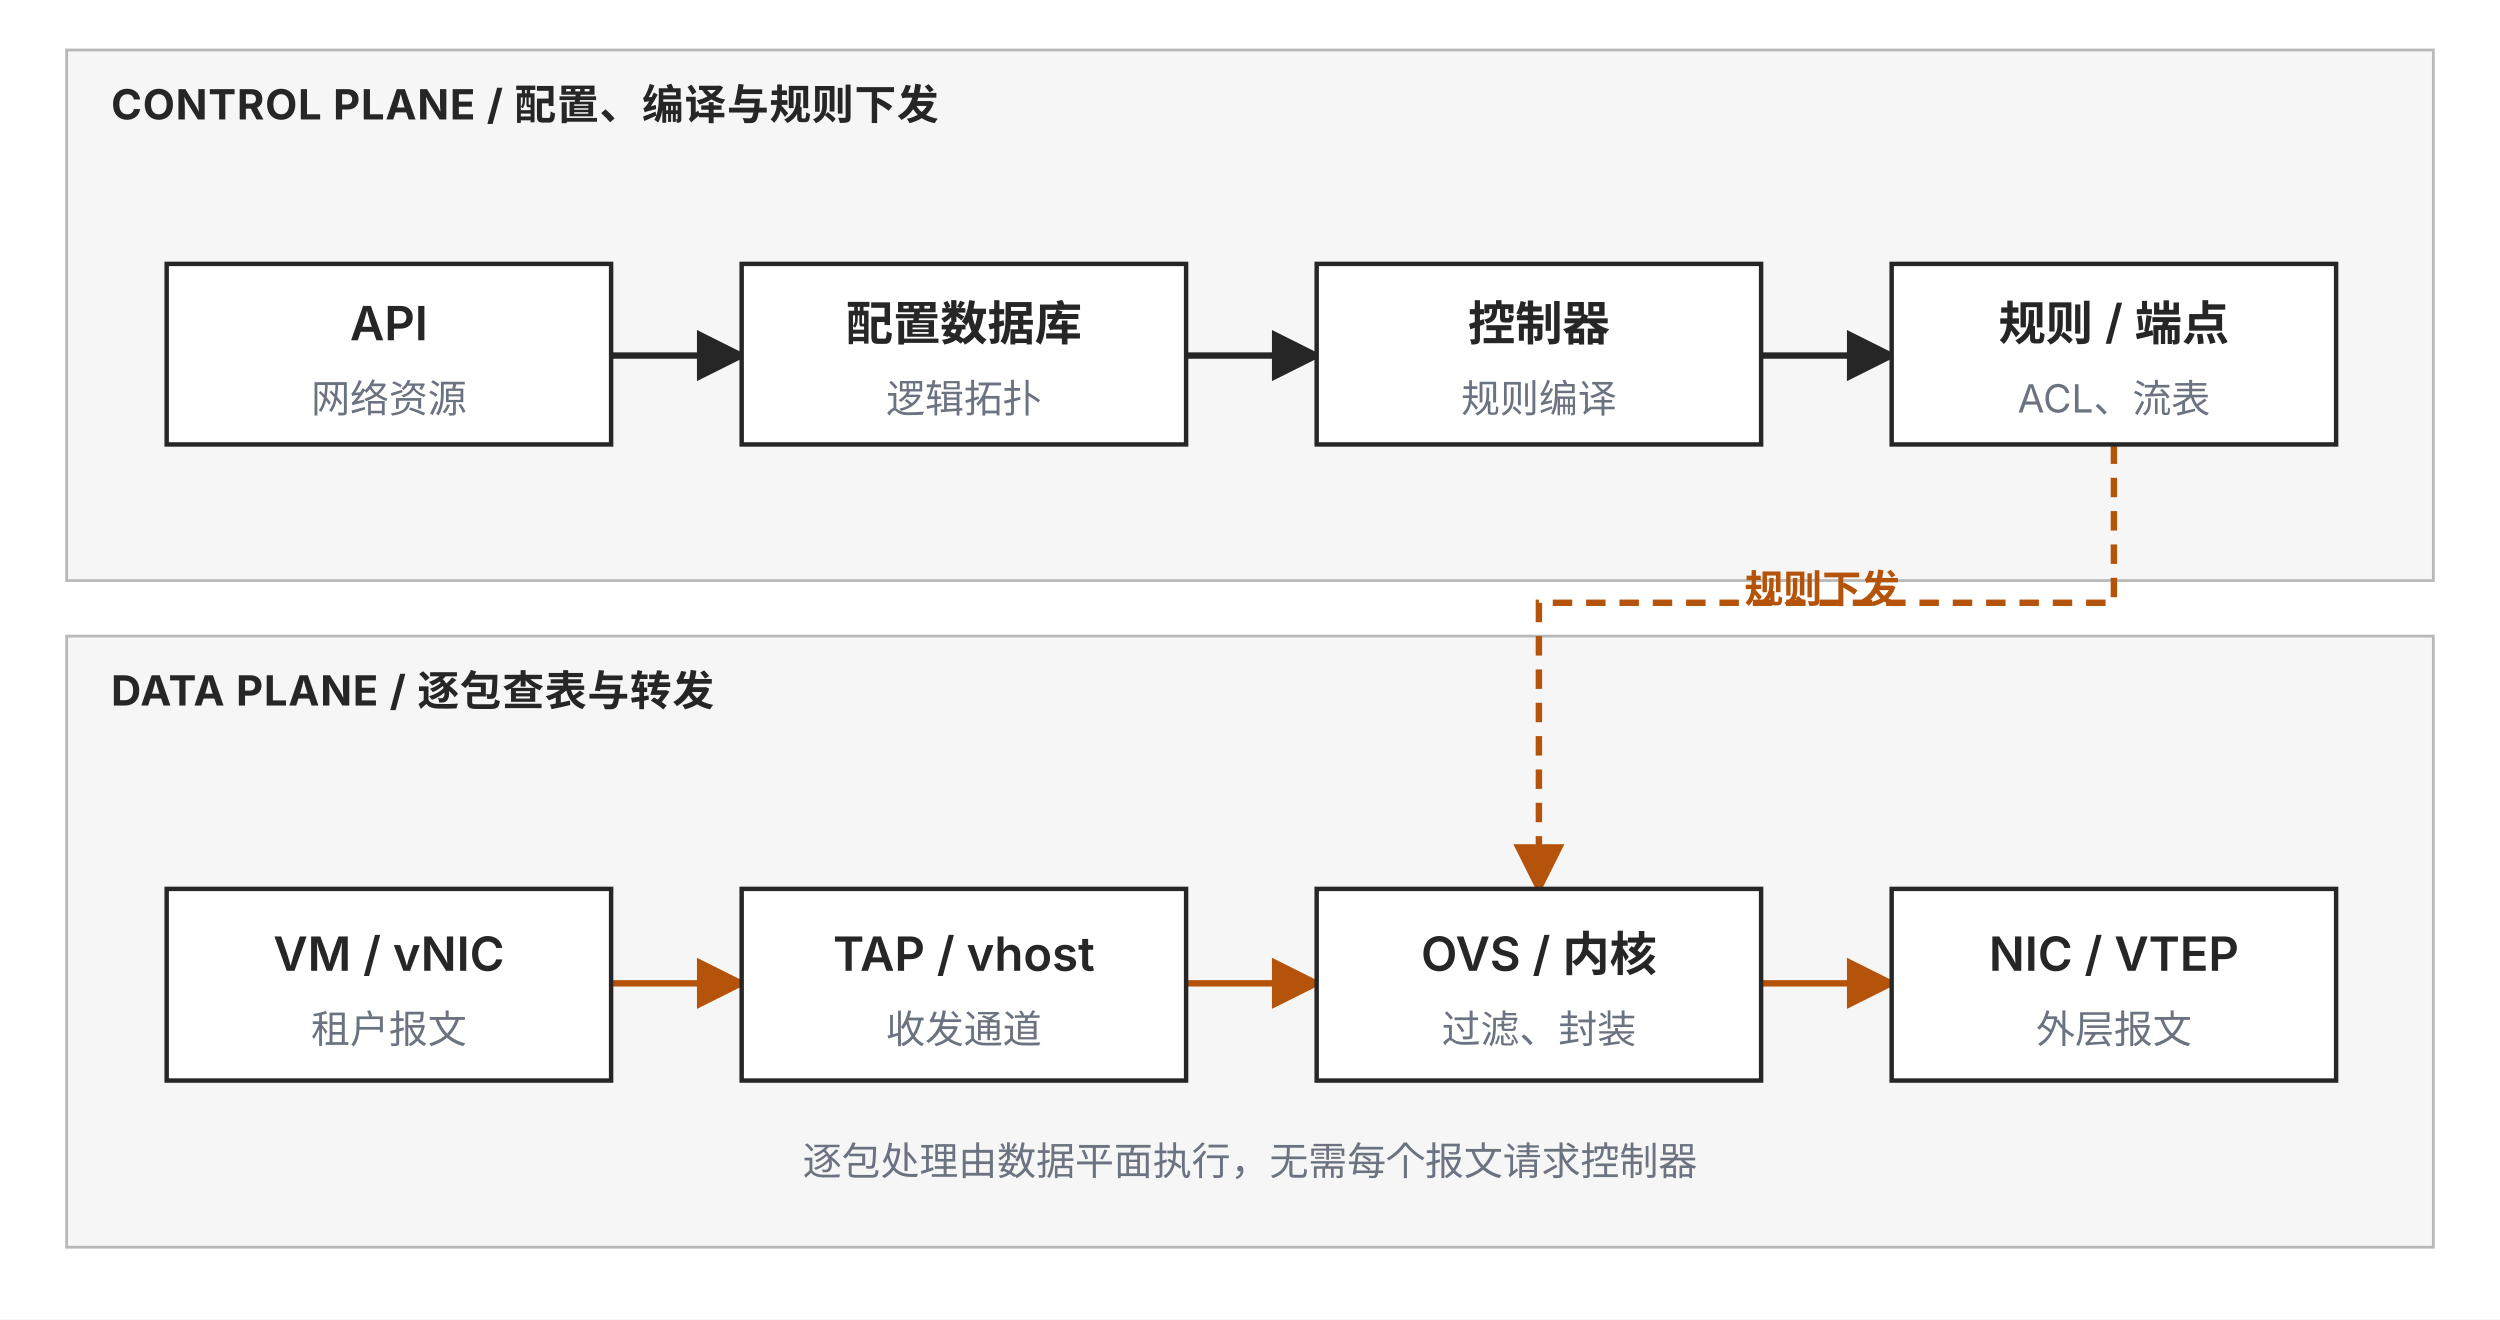
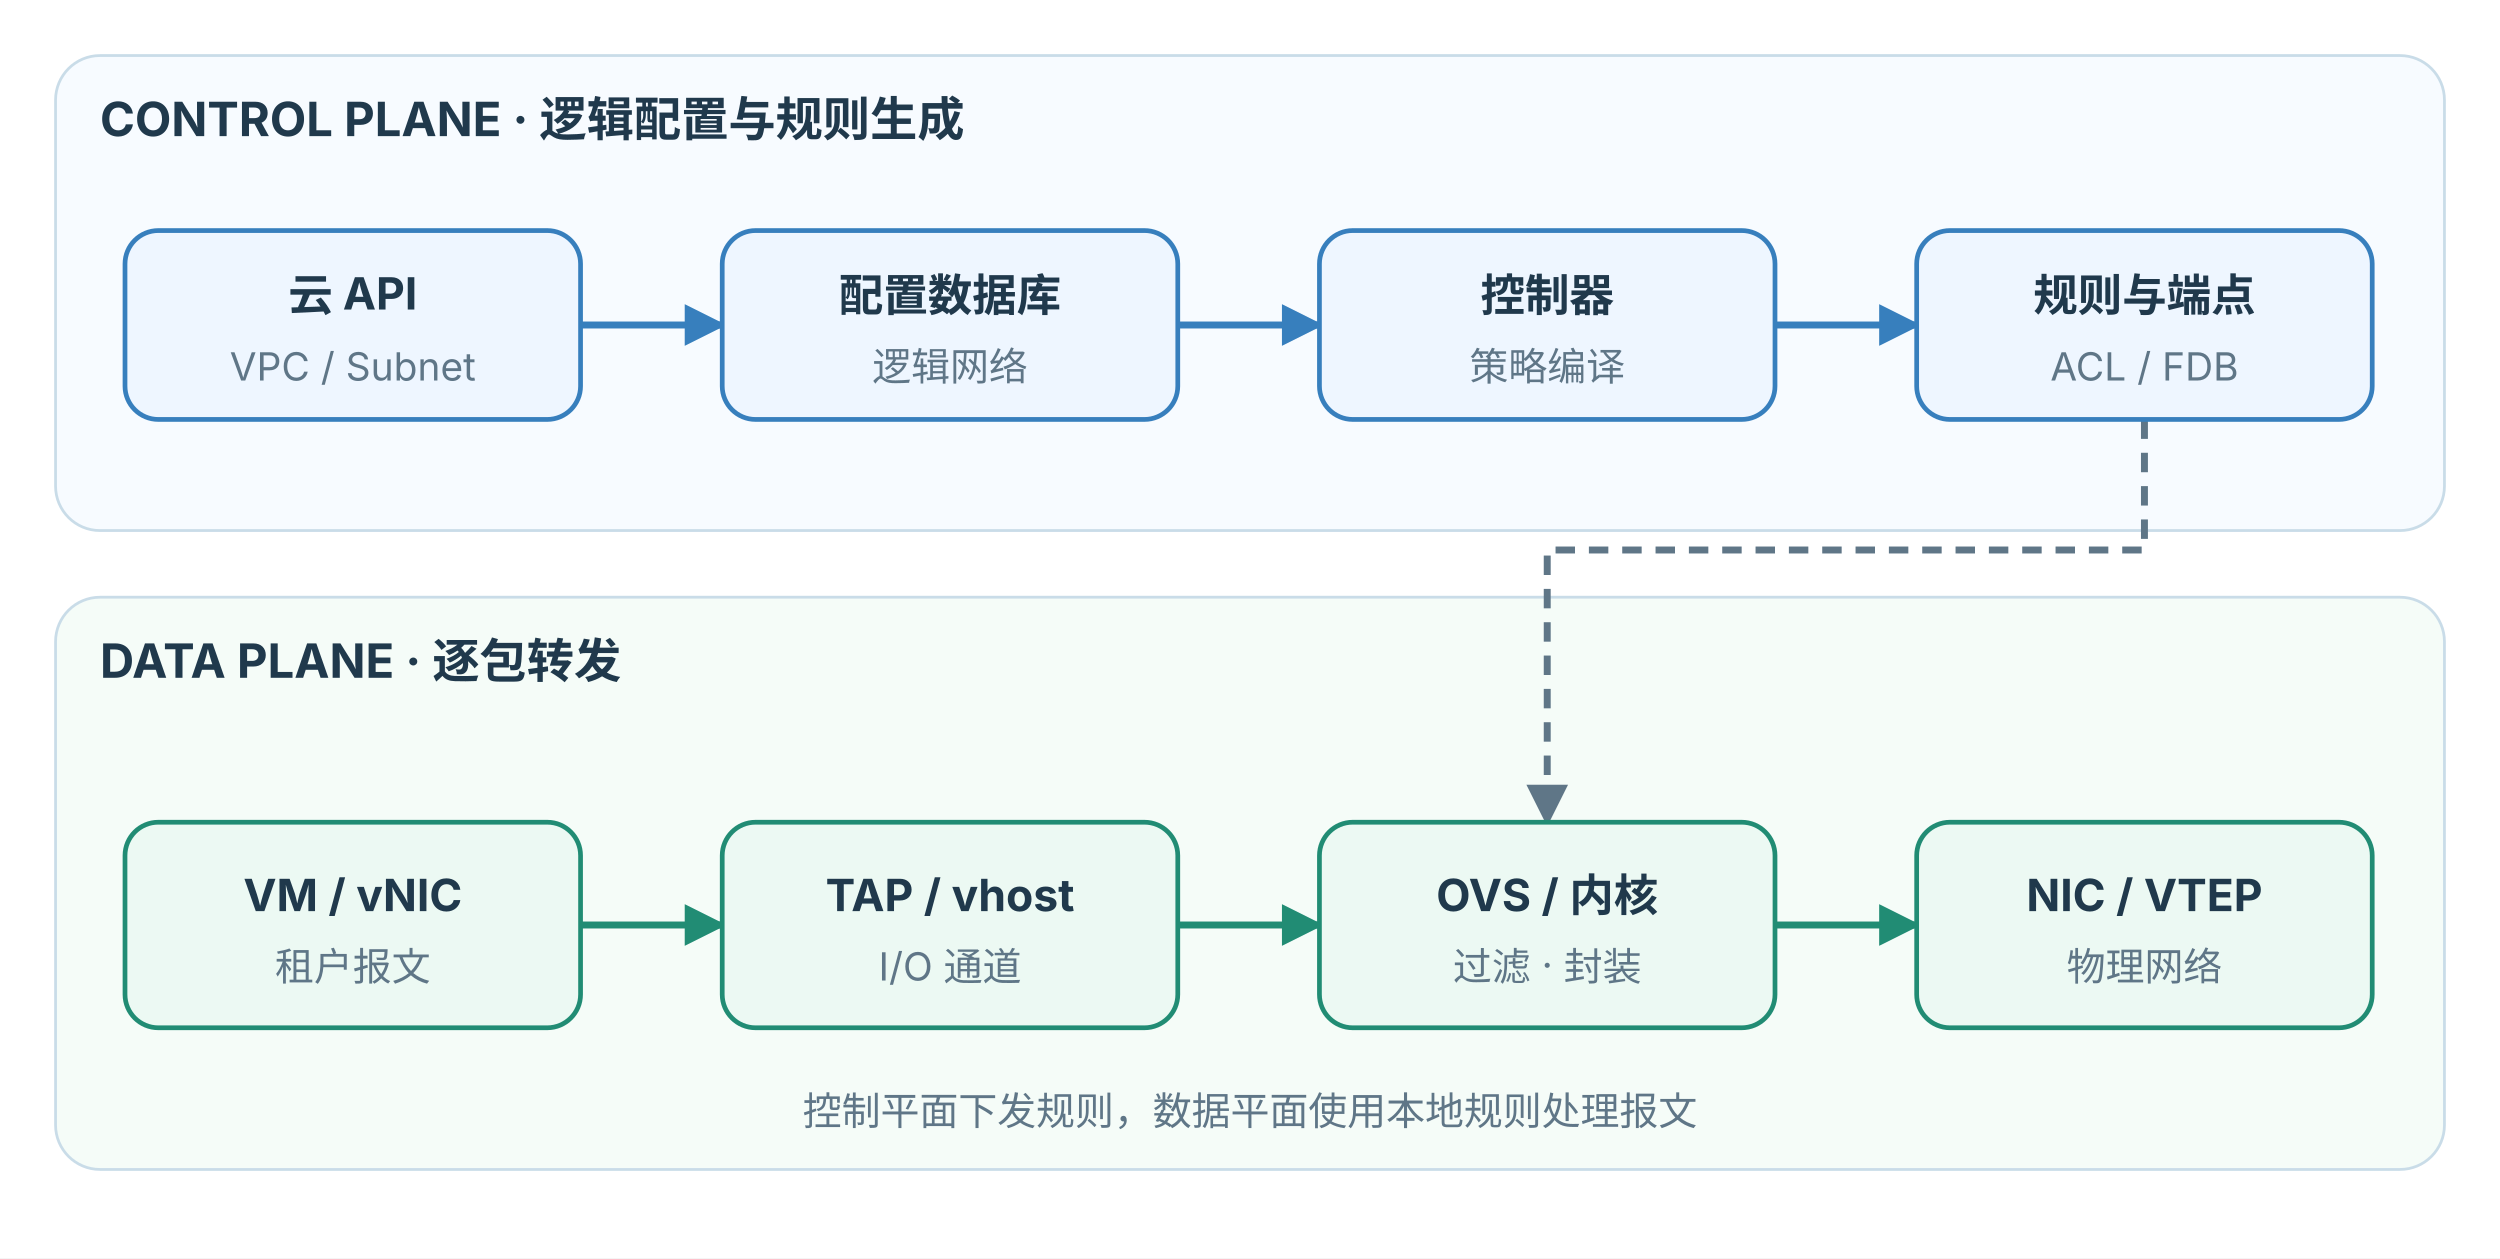
- <svg xmlns="http://www.w3.org/2000/svg" width="900" height="475" viewBox="0 0 900 475" role="img" aria-label="控制平面与数据平面">
+ <svg xmlns="http://www.w3.org/2000/svg" width="900" height="453" viewBox="0 0 900 453" role="img" aria-label="control-data-plane">
  <defs>
-     <marker id="arrow-ink" markerWidth="8" markerHeight="8" refX="7" refY="4" orient="auto">
-       <path d="M0 0 L8 4 L0 8Z" fill="#262626" />
+     <marker id="ab" viewBox="0 0 10 10" refX="9" refY="5" markerWidth="6" markerHeight="6" orient="auto">
+       <path d="M0 0 L10 5 L0 10Z" fill="#377fbd" />
    </marker>
-     <marker id="arrow-accent" markerWidth="8" markerHeight="8" refX="7" refY="4" orient="auto">
-       <path d="M0 0 L8 4 L0 8Z" fill="#b45309" />
+     <marker id="ag" viewBox="0 0 10 10" refX="9" refY="5" markerWidth="6" markerHeight="6" orient="auto">
+       <path d="M0 0 L10 5 L0 10Z" fill="#218c74" />
+     </marker>
+     <marker id="am" viewBox="0 0 10 10" refX="9" refY="5" markerWidth="6" markerHeight="6" orient="auto">
+       <path d="M0 0 L10 5 L0 10Z" fill="#5f7687" />
    </marker>
  </defs>
-   <style>text{font-family:-apple-system,BlinkMacSystemFont,"Noto Sans SC","Microsoft YaHei",sans-serif}.title{font-size:17px;font-weight:600;fill:#262626}.sub{font-size:14px;fill:#6b7280}.section{font-size:15px;font-weight:700;fill:#262626;letter-spacing:.3px}.annotation{font-size:14px;fill:#6b7280}.annotation.important{fill:#b45309;font-weight:650}</style>
-   <rect x="0" y="0" width="900" height="475" fill="#fff" />
-   <rect x="24" y="18" width="852" height="191" fill="#f6f6f6" stroke="#b8b8b8" stroke-width="1" />
-   <text x="40" y="43" class="section">CONTROL PLANE  /  配置、编译与规则下发</text>
-   <rect x="24" y="229" width="852" height="220" fill="#f6f6f6" stroke="#b8b8b8" stroke-width="1" />
-   <text x="40" y="254" class="section">DATA PLANE  /  逐包查表与转发</text>
-   <path d="M220 128 L267 128" fill="none" stroke="#262626" stroke-width="2.3" marker-end="url(#arrow-ink)" />
-   <path d="M427 128 L474 128" fill="none" stroke="#262626" stroke-width="2.3" marker-end="url(#arrow-ink)" />
-   <path d="M634 128 L681 128" fill="none" stroke="#262626" stroke-width="2.3" marker-end="url(#arrow-ink)" />
-   <path d="M220 354 L267 354" fill="none" stroke="#b45309" stroke-width="2.3" marker-end="url(#arrow-accent)" />
-   <path d="M427 354 L474 354" fill="none" stroke="#b45309" stroke-width="2.3" marker-end="url(#arrow-accent)" />
-   <path d="M634 354 L681 354" fill="none" stroke="#b45309" stroke-width="2.3" marker-end="url(#arrow-accent)" />
-   <path d="M761 160 L761 217 L554 217 L554 320" fill="none" stroke="#b45309" stroke-width="2.3" stroke-dasharray="7 5" marker-end="url(#arrow-accent)" />
-   <rect x="60" y="95" width="160" height="65" fill="#fff" stroke="#262626" stroke-width="1.6" />
-   <text x="140" y="122.5" text-anchor="middle" class="title">API</text>
-   <text x="140" y="148.5" text-anchor="middle" class="sub">网络资源</text>
-   <rect x="267" y="95" width="160" height="65" fill="#fff" stroke="#262626" stroke-width="1.6" />
-   <text x="347" y="122.5" text-anchor="middle" class="title">配置数据库</text>
-   <text x="347" y="148.5" text-anchor="middle" class="sub">逻辑拓扑</text>
-   <rect x="474" y="95" width="160" height="65" fill="#fff" stroke="#262626" stroke-width="1.6" />
-   <text x="554" y="122.5" text-anchor="middle" class="title">控制器</text>
-   <text x="554" y="148.5" text-anchor="middle" class="sub">规则编译</text>
-   <rect x="681" y="95" width="160" height="65" fill="#fff" stroke="#262626" stroke-width="1.6" />
-   <text x="761" y="122.5" text-anchor="middle" class="title">规则 / 端点</text>
-   <text x="761" y="148.5" text-anchor="middle" class="sub">ACL、流表</text>
-   <rect x="60" y="320" width="160" height="69" fill="#fff" stroke="#262626" stroke-width="1.6" />
-   <text x="140" y="349.5" text-anchor="middle" class="title">VM / vNIC</text>
-   <text x="140" y="375.5" text-anchor="middle" class="sub">租户报文</text>
-   <rect x="267" y="320" width="160" height="69" fill="#fff" stroke="#262626" stroke-width="1.6" />
-   <text x="347" y="349.5" text-anchor="middle" class="title">TAP / vhost</text>
-   <text x="347" y="375.5" text-anchor="middle" class="sub">收发通道</text>
-   <rect x="474" y="320" width="160" height="69" fill="#fff" stroke="#262626" stroke-width="1.6" />
-   <text x="554" y="349.5" text-anchor="middle" class="title">OVS / 内核</text>
-   <text x="554" y="375.5" text-anchor="middle" class="sub">过滤、封装</text>
-   <rect x="681" y="320" width="160" height="69" fill="#fff" stroke="#262626" stroke-width="1.6" />
-   <text x="761" y="349.5" text-anchor="middle" class="title">NIC / VTEP</text>
-   <text x="761" y="375.5" text-anchor="middle" class="sub">外层报文</text>
-   <text x="656" y="217" class="annotation important" font-size="14" text-anchor="middle">规则下发</text>
-   <text x="450" y="423" class="annotation" font-size="14" text-anchor="middle">逐包处理由数据平面执行，无需每个报文请求控制器</text>
+   <style>text{font-family:-apple-system,BlinkMacSystemFont,"Noto Sans SC","Microsoft YaHei",sans-serif}.head{font-size:17px;font-weight:700;fill:#20394c}.label{font-size:16px;font-weight:650;fill:#20394c}.sub{font-size:14px;fill:#5f7687}.note{font-size:14px;fill:#5f7687}</style>
+   <rect width="900" height="453" fill="#fff" />
+   <rect x="20" y="20" width="860" height="171" rx="16" fill="#f7fbff" stroke="#c9dce8" />
+   <text class="head" x="36" y="49">CONTROL PLANE · 逻辑配置与规则生成</text>
+   <rect x="20" y="215" width="860" height="206" rx="16" fill="#f5fcf8" stroke="#c9dce8" />
+   <text class="head" x="36" y="244">DATA PLANE · 逐包转发</text>
+   <path d="M209 117 L260 117" fill="none" stroke="#377fbd" stroke-width="2.5" marker-end="url(#ab)" />
+   <path d="M424 117 L475 117" fill="none" stroke="#377fbd" stroke-width="2.5" marker-end="url(#ab)" />
+   <path d="M639 117 L690 117" fill="none" stroke="#377fbd" stroke-width="2.5" marker-end="url(#ab)" />
+   <path d="M209 333 L260 333" fill="none" stroke="#218c74" stroke-width="2.5" marker-end="url(#ag)" />
+   <path d="M424 333 L475 333" fill="none" stroke="#218c74" stroke-width="2.5" marker-end="url(#ag)" />
+   <path d="M639 333 L690 333" fill="none" stroke="#218c74" stroke-width="2.5" marker-end="url(#ag)" />
+   <path d="M772 151 L772 198 L557 198 L557 296" fill="none" stroke="#5f7687" stroke-width="2.5" stroke-dasharray="7 5" marker-end="url(#am)" />
+   <rect x="45" y="83" width="164" height="68" rx="12" stroke="#377fbd" stroke-width="1.7" fill="#eef6ff" />
+   <text x="127" y="112" class="label" text-anchor="middle">云 API</text>
+   <text x="127" y="137" class="sub" text-anchor="middle">VPC / Subnet</text>
+   <rect x="260" y="83" width="164" height="68" rx="12" stroke="#377fbd" stroke-width="1.7" fill="#eef6ff" />
+   <text x="342" y="112" class="label" text-anchor="middle">配置数据库</text>
+   <text x="342" y="137" class="sub" text-anchor="middle">逻辑网络</text>
+   <rect x="475" y="83" width="164" height="68" rx="12" stroke="#377fbd" stroke-width="1.7" fill="#eef6ff" />
+   <text x="557" y="112" class="label" text-anchor="middle">控制器</text>
+   <text x="557" y="137" class="sub" text-anchor="middle">策略编译</text>
+   <rect x="690" y="83" width="164" height="68" rx="12" stroke="#377fbd" stroke-width="1.7" fill="#eef6ff" />
+   <text x="772" y="112" class="label" text-anchor="middle">规则与端点</text>
+   <text x="772" y="137" class="sub" text-anchor="middle">ACL / FDB</text>
+   <rect x="45" y="296" width="164" height="74" rx="12" stroke="#218c74" stroke-width="1.7" fill="#ecf9f3" />
+   <text x="127" y="328" class="label" text-anchor="middle">VM / vNIC</text>
+   <text x="127" y="353" class="sub" text-anchor="middle">租户报文</text>
+   <rect x="260" y="296" width="164" height="74" rx="12" stroke="#218c74" stroke-width="1.7" fill="#ecf9f3" />
+   <text x="342" y="328" class="label" text-anchor="middle">TAP / vhost</text>
+   <text x="342" y="353" class="sub" text-anchor="middle">I/O 通道</text>
+   <rect x="475" y="296" width="164" height="74" rx="12" stroke="#218c74" stroke-width="1.7" fill="#ecf9f3" />
+   <text x="557" y="328" class="label" text-anchor="middle">OVS / 内核</text>
+   <text x="557" y="353" class="sub" text-anchor="middle">过滤 · 封装</text>
+   <rect x="690" y="296" width="164" height="74" rx="12" stroke="#218c74" stroke-width="1.7" fill="#ecf9f3" />
+   <text x="772" y="328" class="label" text-anchor="middle">NIC / VTEP</text>
+   <text x="772" y="353" class="sub" text-anchor="middle">物理网络</text>
+   <text x="450" y="405" class="note" text-anchor="middle">控制平面下发规则，数据平面使用本地规则处理报文</text>
</svg>
